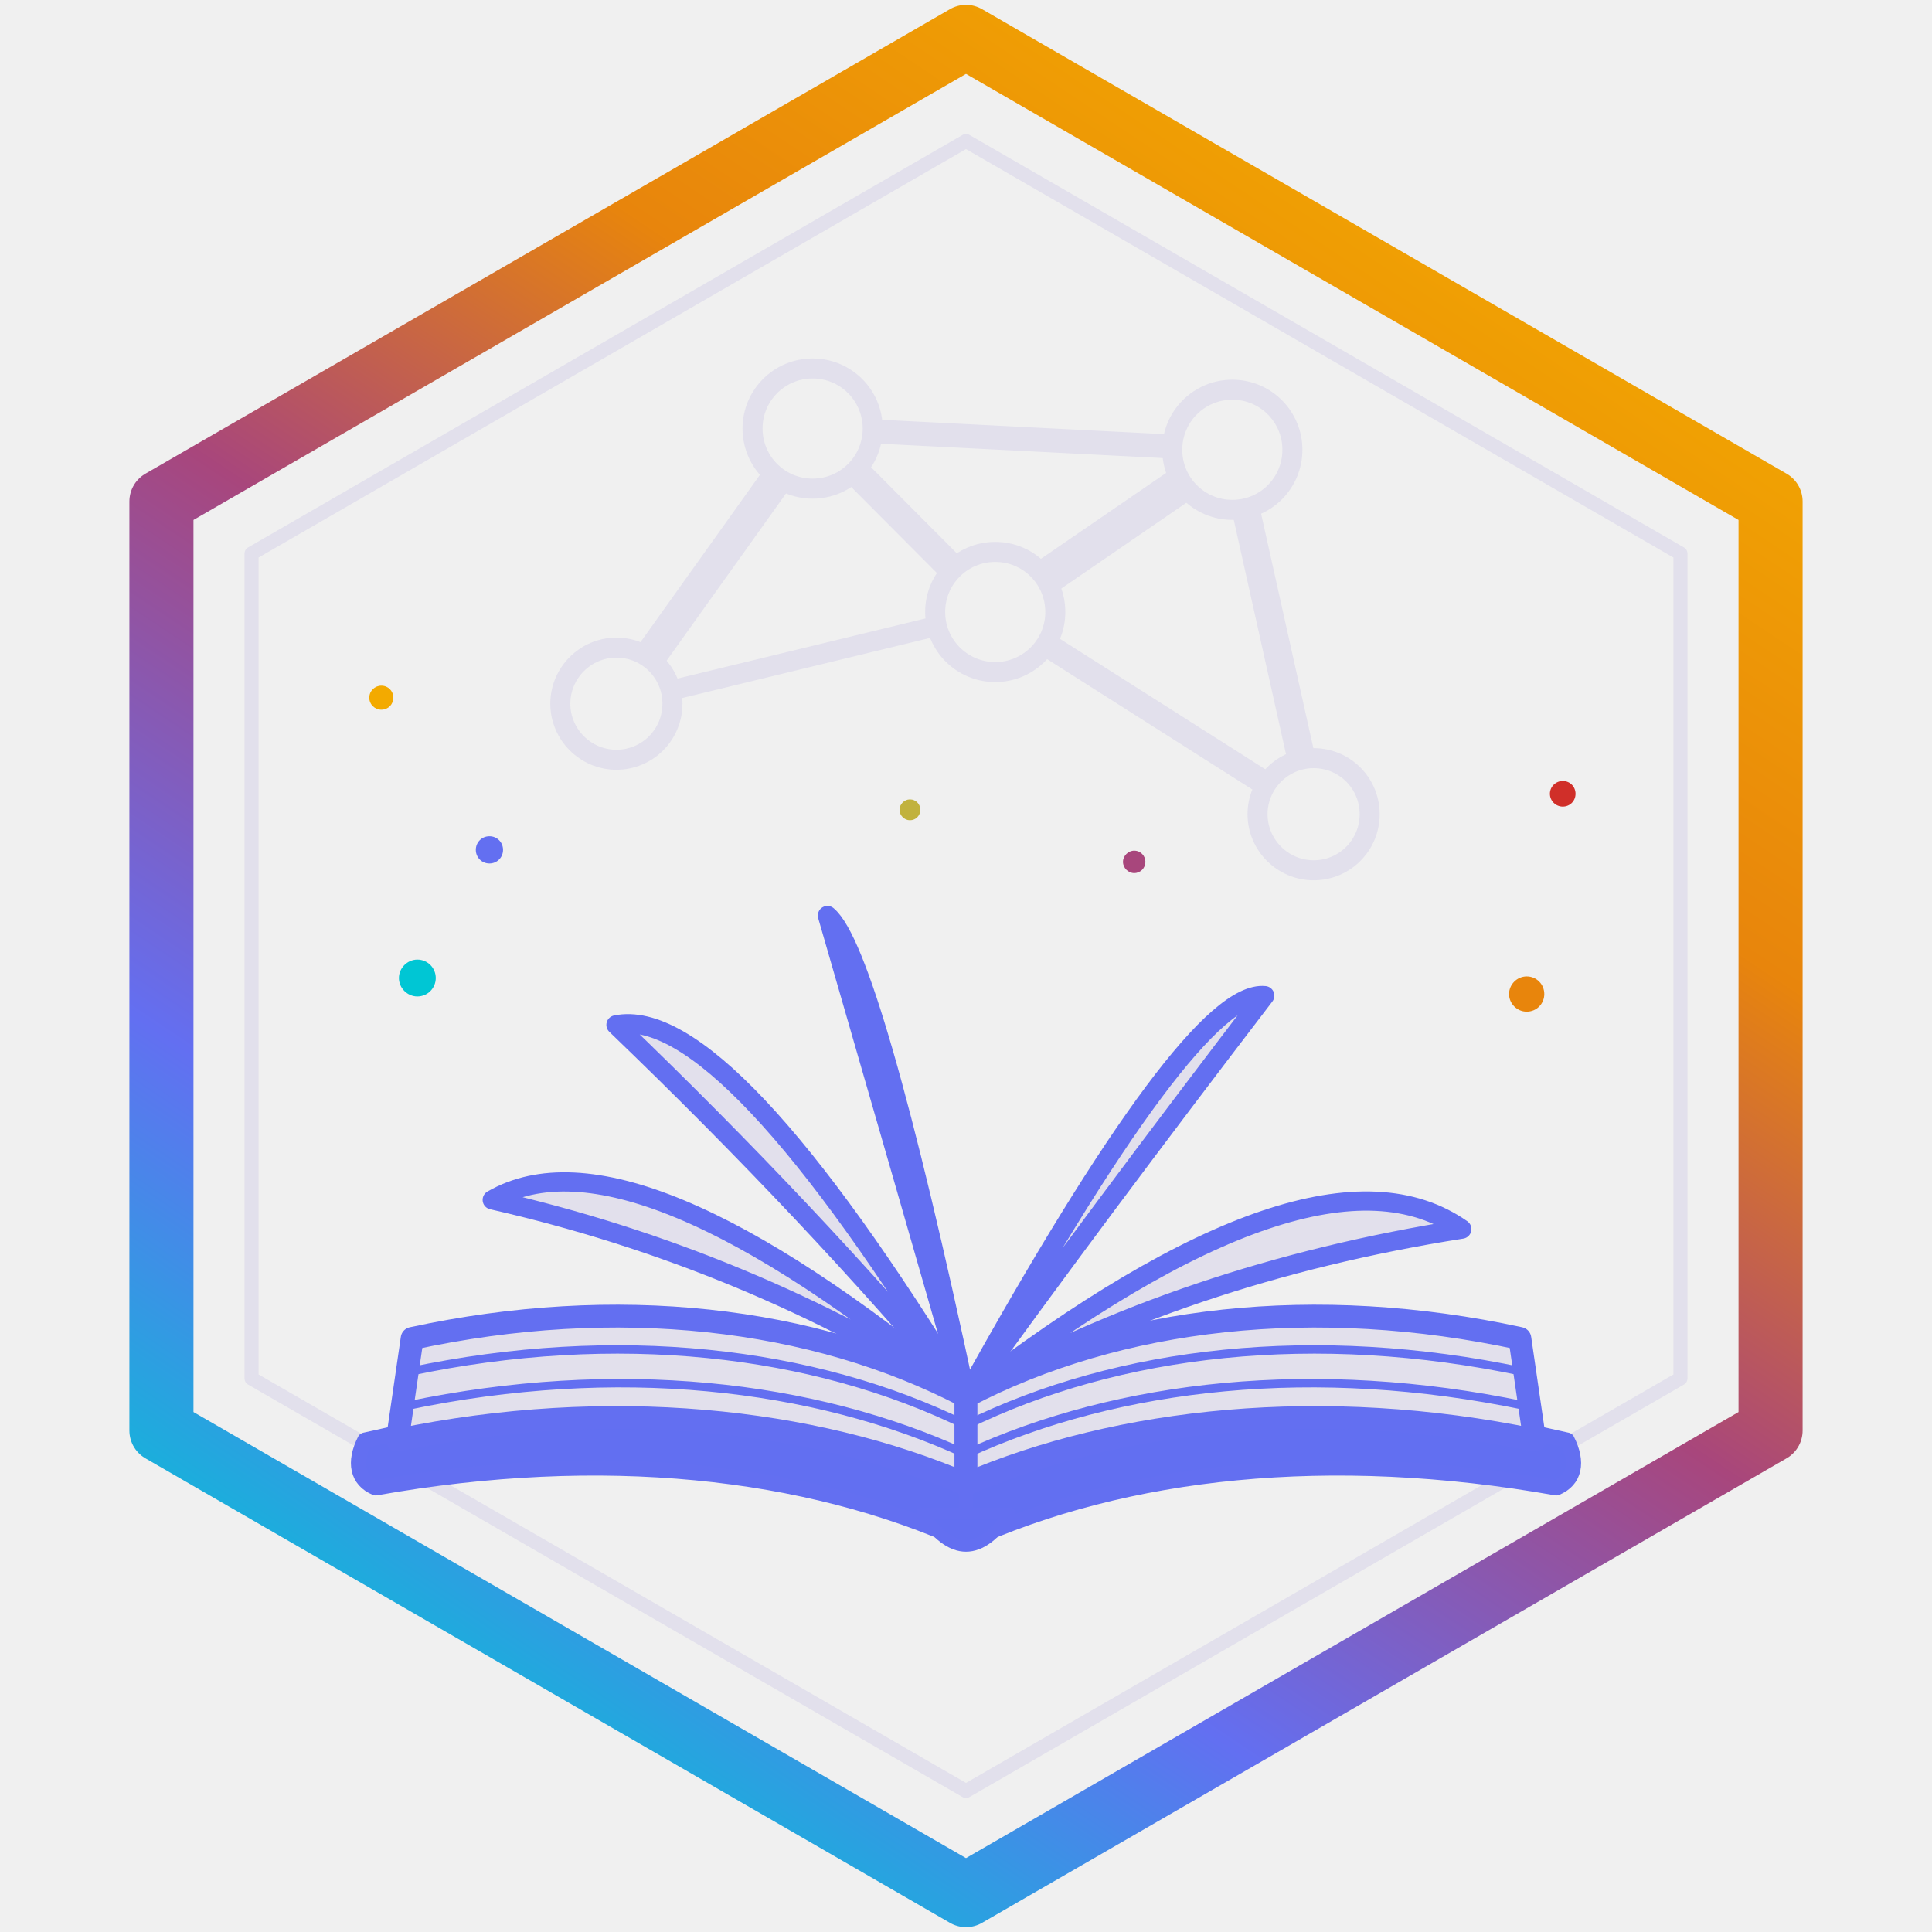
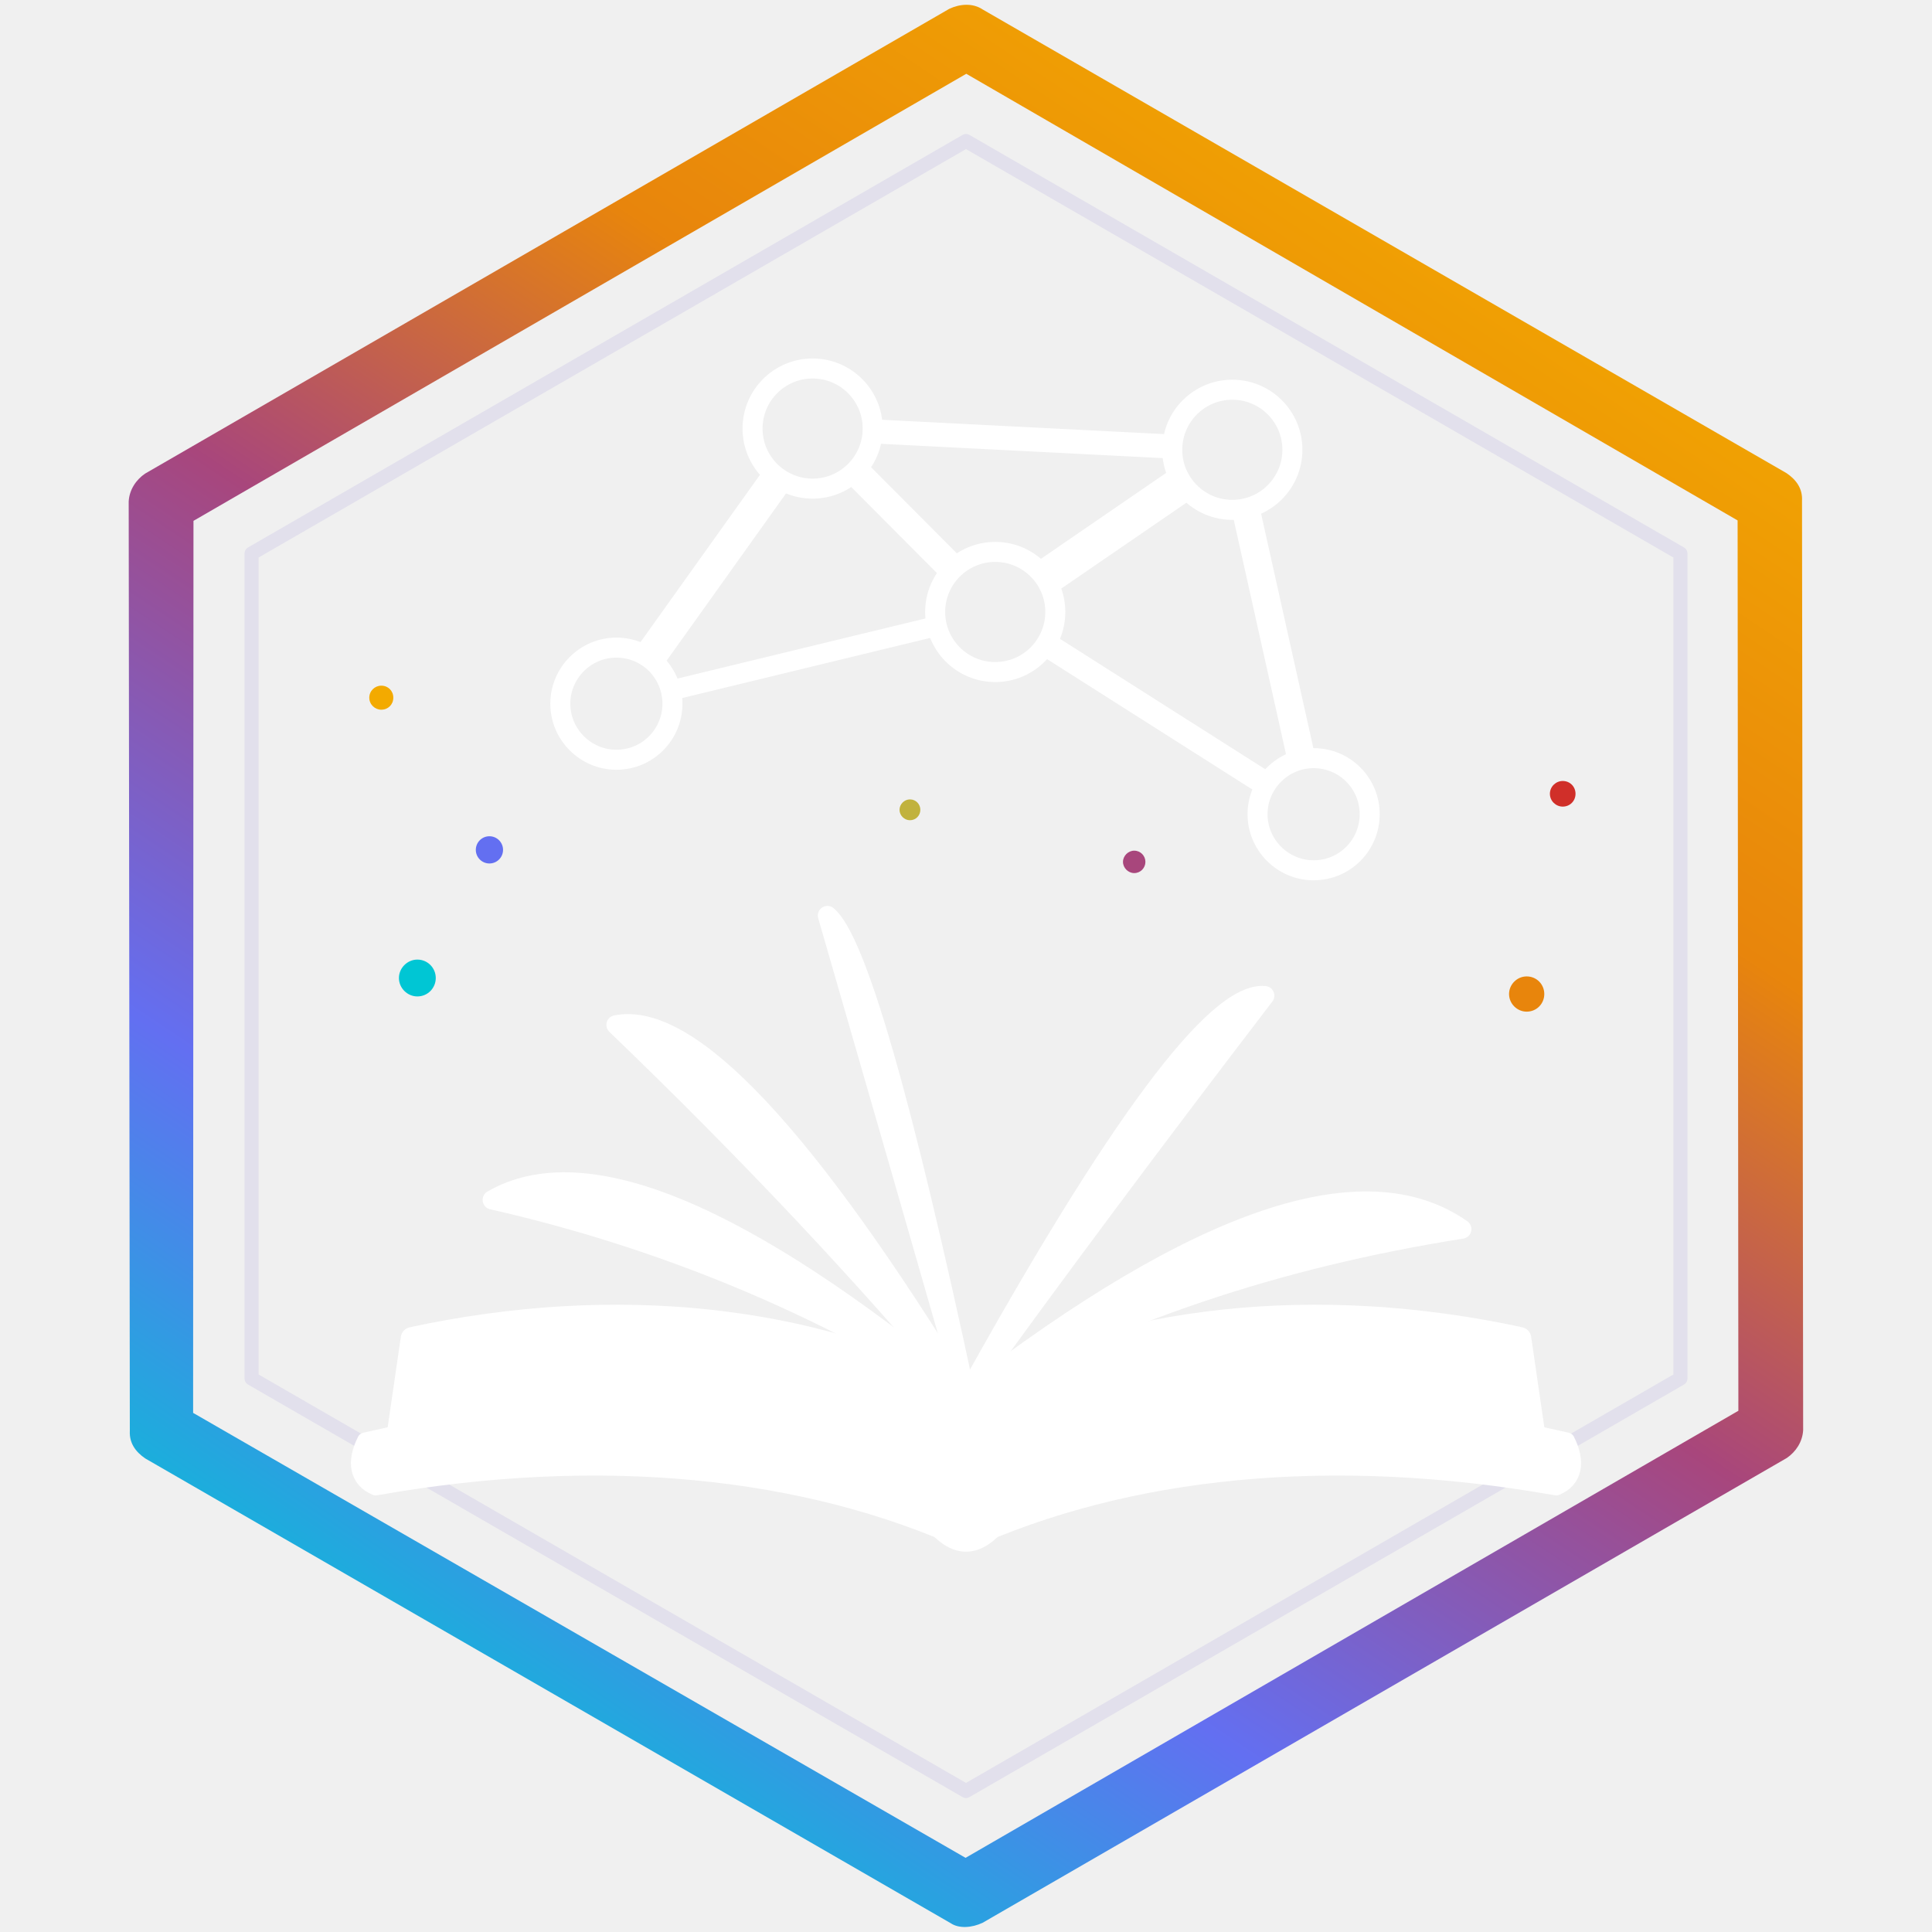
- <svg xmlns="http://www.w3.org/2000/svg" xmlns:ns1="https://www.affinity.studio/" width="100%" height="100%" viewBox="0 0 965 965" version="1.1" xml:space="preserve" style="fill-rule:evenodd;clip-rule:evenodd;stroke-linejoin:round;">
-   <g transform="matrix(1,0,0,1,-1015,0)">
-     <g id="Artboard1" transform="matrix(1.154676,0,0,1.005049,896.4912,-56.29167)">
+ <svg xmlns="http://www.w3.org/2000/svg" width="100%" height="100%" viewBox="0 0 965 965" version="1.1" xml:space="preserve" style="fill-rule:evenodd;clip-rule:evenodd;stroke-linejoin:round;stroke-miterlimit:10;">
+   <g transform="matrix(1,0,0,1,-2076.142,0)">
+     <g id="Artboard1" transform="matrix(1.154676,0,0,1.005049,1957.633,-56.29167)">
      <rect x="102.634" y="56.009" width="835.732" height="960.152" style="fill:none;" />
      <g id="Zeichen" transform="matrix(1.732362,0,0,1.990268,14.31258,0.290201)">
-         <g transform="matrix(1,0,0,1,-18.99699,-26.788)">
-           <g id="Zeichen1" ns1:id="Zeichen" transform="matrix(0.499921,0,0,0.499921,50.98313,27.99556)">
-             <g id="Sechseck">
-               <g id="Sechseck_aussen">
-                 <path d="M520.5,72.011L922.364,304.048L922.364,768.121L520.5,1000.158L118.636,768.121L118.636,304.048L520.5,72.011Z" style="fill:none;fill-rule:nonzero;stroke:url(#_Linear1);stroke-width:32.01px;" />
-               </g>
-               <g id="Sechseck_innen">
-                 <path d="M520.5,124.02L877.357,330.053L877.357,742.118L520.5,948.151L163.643,742.118L163.643,330.053L520.5,124.02Z" style="fill:none;fill-rule:nonzero;stroke:rgb(226,224,236);stroke-width:7px;" />
-               </g>
-             </g>
-             <g id="Buch">
-               <g id="Einband">
-                 <path d="M520.5,791.125C444.088,758.52 342.072,747.518 236.455,769.322L220.252,772.923C214.651,783.925 216.451,792.926 225.653,796.727C338.471,776.724 440.487,787.526 520.5,823.931L520.5,791.125Z" style="fill:rgb(98,111,241);fill-rule:nonzero;stroke:rgb(99,111,241);stroke-width:7.6px;" />
-                 <path d="M520.5,791.125C596.912,758.52 698.928,747.518 804.545,769.322L820.748,772.923C826.349,783.925 824.549,792.926 815.347,796.727C702.529,776.724 600.513,787.526 520.5,823.931L520.5,791.125Z" style="fill:rgb(98,111,241);fill-rule:nonzero;stroke:rgb(99,111,241);stroke-width:7.6px;" />
-                 <path d="M498.697,809.328C513.233,831.198 527.768,831.198 542.304,809.328L498.697,809.328Z" style="fill:rgb(98,111,241);fill-rule:nonzero;stroke:rgb(99,111,241);stroke-width:5.8px;" />
-               </g>
-               <g id="Seitenblock">
-                 <path d="M520.5,794.926C444.088,762.121 342.072,751.119 236.455,772.923L243.856,722.115C345.672,700.112 444.088,711.113 520.5,751.12L520.5,794.927L520.5,794.926Z" style="fill:rgb(226,224,236);fill-rule:nonzero;stroke:rgb(99,111,241);stroke-width:11.4px;" />
-                 <path d="M520.5,794.926C596.912,762.121 698.928,751.119 804.545,772.923L797.144,722.115C695.328,700.112 596.912,711.113 520.5,751.12L520.5,794.927L520.5,794.926Z" style="fill:rgb(226,224,236);fill-rule:nonzero;stroke:rgb(99,111,241);stroke-width:11.4px;" />
-                 <path d="M242.456,738.717C345.672,716.914 444.088,727.915 520.5,765.521" style="fill:none;fill-rule:nonzero;stroke:rgb(99,111,241);stroke-width:4.2px;" />
-                 <path d="M241.456,755.72C345.673,733.917 444.088,744.718 520.5,779.924" style="fill:none;fill-rule:nonzero;stroke:rgb(99,111,241);stroke-width:4.2px;" />
-                 <path d="M798.544,738.717C695.328,716.914 596.912,727.915 520.5,765.521" style="fill:none;fill-rule:nonzero;stroke:rgb(99,111,241);stroke-width:4.2px;" />
-                 <path d="M799.544,755.72C695.327,733.917 596.912,744.718 520.5,779.924" style="fill:none;fill-rule:nonzero;stroke:rgb(99,111,241);stroke-width:4.2px;" />
-               </g>
-               <g id="Blaetter">
-                 <path d="M520.5,751.119C408.882,658.971 330.003,626.233 283.863,652.903C368.81,672.239 447.689,704.978 520.5,751.119Z" style="fill:rgb(226,224,236);fill-rule:nonzero;stroke:rgb(99,111,241);stroke-width:9.6px;" />
-                 <path d="M520.5,751.119C440.354,620.032 382.078,558.155 345.672,565.49C411.282,628.567 469.558,690.443 520.5,751.119Z" style="fill:rgb(226,224,236);fill-rule:nonzero;stroke:rgb(99,111,241);stroke-width:9.6px;" />
-                 <path d="M520.5,751.119C488.895,603.096 465.825,523.016 451.289,510.881C477.96,603.162 501.03,683.242 520.5,751.119Z" style="fill:rgb(226,224,236);fill-rule:nonzero;stroke:rgb(99,111,241);stroke-width:9.6px;" />
-                 <path d="M520.5,751.119C595.712,615.231 645.453,548.487 669.724,550.887C613.982,623.699 564.241,690.442 520.5,751.119Z" style="fill:rgb(226,224,236);fill-rule:nonzero;stroke:rgb(99,111,241);stroke-width:9.6px;" />
-                 <path d="M520.5,751.119C637.052,661.371 719.598,633.5 768.139,667.506C675.858,682.042 593.311,709.913 520.5,751.119Z" style="fill:rgb(226,224,236);fill-rule:nonzero;stroke:rgb(99,111,241);stroke-width:9.6px;" />
-               </g>
-             </g>
-             <g id="Netz">
-               <g id="Kanten">
-                 <path d="M362.075,382.261L426.485,292.047" style="fill:none;fill-rule:nonzero;stroke:rgb(226,224,236);stroke-width:16px;stroke-linejoin:miter;" />
-                 <path d="M465.091,288.846L513.899,337.854" style="fill:none;fill-rule:nonzero;stroke:rgb(226,224,236);stroke-width:14px;stroke-linejoin:miter;" />
-                 <path d="M559.906,342.254L628.717,295.047" style="fill:none;fill-rule:nonzero;stroke:rgb(226,224,236);stroke-width:18px;stroke-linejoin:miter;" />
-                 <path d="M660.122,307.449L688.126,433.069" style="fill:none;fill-rule:nonzero;stroke:rgb(226,224,236);stroke-width:14px;stroke-linejoin:miter;" />
-                 <path d="M473.893,269.043L623.517,276.644" style="fill:none;fill-rule:nonzero;stroke:rgb(226,224,236);stroke-width:12px;stroke-linejoin:miter;" />
-                 <path d="M373.077,398.463L505.898,366.258" style="fill:none;fill-rule:nonzero;stroke:rgb(226,224,236);stroke-width:10px;stroke-linejoin:miter;" />
-                 <path d="M560.306,375.259L670.523,445.27" style="fill:none;fill-rule:nonzero;stroke:rgb(226,224,236);stroke-width:12px;stroke-linejoin:miter;" />
-               </g>
-               <g id="Knoten">
-                 <path d="M373.877,405.064C373.877,420.466 361.475,433.068 345.873,433.068C330.471,433.068 317.869,420.466 317.869,405.064C317.869,389.662 330.471,377.06 345.873,377.06C361.475,377.06 373.877,389.662 373.877,405.064Z" style="fill:none;fill-rule:nonzero;stroke:rgb(226,224,236);stroke-width:10px;stroke-linejoin:miter;" />
-                 <path d="M565.107,359.257C565.107,375.86 551.705,389.262 535.102,389.262C518.499,389.262 505.097,375.86 505.097,359.257C505.097,342.654 518.499,329.252 535.102,329.252C551.705,329.252 565.107,342.654 565.107,359.257Z" style="fill:none;fill-rule:nonzero;stroke:rgb(226,224,236);stroke-width:10px;stroke-linejoin:miter;" />
-                 <path d="M722.132,460.273C722.132,475.675 709.73,488.277 694.128,488.277C678.726,488.277 666.124,475.675 666.124,460.273C666.124,444.871 678.726,432.269 694.128,432.269C709.73,432.269 722.132,444.871 722.132,460.273Z" style="fill:none;fill-rule:nonzero;stroke:rgb(226,224,236);stroke-width:10px;stroke-linejoin:miter;" />
-                 <path d="M473.893,267.642C473.893,284.245 460.491,297.647 443.888,297.647C427.285,297.647 413.883,284.245 413.883,267.642C413.883,251.039 427.285,237.637 443.888,237.637C460.491,237.637 473.893,251.039 473.893,267.642Z" style="fill:none;fill-rule:nonzero;stroke:rgb(226,224,236);stroke-width:10px;stroke-linejoin:miter;" />
-                 <path d="M683.526,278.244C683.526,294.847 670.124,308.249 653.521,308.249C636.918,308.249 623.516,294.847 623.516,278.244C623.516,261.641 636.918,248.239 653.521,248.239C670.124,248.239 683.526,261.641 683.526,278.244Z" style="fill:none;fill-rule:nonzero;stroke:rgb(226,224,236);stroke-width:10px;stroke-linejoin:miter;" />
-               </g>
-             </g>
-             <g id="Punkte">
-               <path d="M255.658,542.086C255.658,547.087 251.657,551.287 246.457,551.287C241.456,551.287 237.256,547.086 237.256,542.086C237.256,537.085 241.457,532.885 246.457,532.885C251.658,532.885 255.658,537.086 255.658,542.086Z" style="fill:rgb(0,198,212);fill-rule:nonzero;" />
-               <path d="M289.263,478.076C289.263,481.877 286.263,484.877 282.462,484.877C278.661,484.877 275.661,481.877 275.661,478.076C275.661,474.275 278.661,471.275 282.462,471.275C286.263,471.275 289.263,474.275 289.263,478.076Z" style="fill:rgb(99,111,241);fill-rule:nonzero;" />
-               <path d="M234.455,402.064C234.455,405.465 231.855,408.065 228.454,408.065C225.253,408.065 222.453,405.465 222.453,402.064C222.453,398.663 225.253,396.063 228.454,396.063C231.855,396.063 234.455,398.663 234.455,402.064Z" style="fill:rgb(243,170,0);fill-rule:nonzero;" />
-               <path d="M809.346,550.087C809.346,554.888 805.545,558.888 800.545,558.888C795.744,558.888 791.744,554.887 791.744,550.087C791.744,545.286 795.745,541.286 800.545,541.286C805.546,541.286 809.346,545.287 809.346,550.087Z" style="fill:rgb(232,133,12);fill-rule:nonzero;" />
-               <path d="M824.948,450.071C824.948,453.672 822.148,456.472 818.547,456.472C815.146,456.472 812.146,453.672 812.146,450.071C812.146,446.47 815.146,443.67 818.547,443.67C822.148,443.67 824.948,446.47 824.948,450.071Z" style="fill:rgb(208,47,41);fill-rule:nonzero;" />
-               <path d="M610.114,484.077C610.114,487.077 607.714,489.678 604.513,489.678C601.513,489.678 598.912,487.078 598.912,484.077C598.912,481.077 601.512,478.476 604.513,478.476C607.714,478.476 610.114,481.076 610.114,484.077Z" style="fill:rgb(168,70,124);fill-rule:nonzero;" />
-               <path d="M497.696,458.073C497.696,460.873 495.496,463.274 492.495,463.274C489.695,463.274 487.294,460.874 487.294,458.073C487.294,455.273 489.694,452.872 492.495,452.872C495.495,452.872 497.696,455.272 497.696,458.073Z" style="fill:rgb(193,178,61);fill-rule:nonzero;" />
-             </g>
+         <g transform="matrix(1,0,0,1,0,-3.338386)">
+           <g transform="matrix(-281.2999,417.5998,417.5998,281.2999,432.8258,63.69941)">
+             <path d="M0.102,-0.258L0.07,0.201C0.07,0.207 0.072,0.212 0.077,0.215L0.459,0.473C0.464,0.476 0.47,0.476 0.475,0.474L0.889,0.272C0.894,0.269 0.898,0.264 0.898,0.259L0.93,-0.201C0.93,-0.207 0.928,-0.212 0.923,-0.215L0.541,-0.473C0.536,-0.476 0.53,-0.476 0.525,-0.474L0.111,-0.272C0.106,-0.269 0.102,-0.264 0.102,-0.258ZM0.133,-0.247L0.531,-0.441L0.898,-0.194L0.867,0.247L0.469,0.441L0.103,0.194L0.133,-0.247Z" style="fill:url(#_Linear1);" />
+           </g>
+           <g transform="matrix(0.499921,0,0,0.499921,83.29351,32.54551)">
+             <path d="M417.869,68.012L774.726,274.045L774.726,686.11L417.869,892.143L61.012,686.11L61.012,274.045L417.869,68.012Z" style="fill:none;fill-rule:nonzero;stroke:rgb(226,224,236);stroke-width:7px;" />
+           </g>
+           <g transform="matrix(0.499921,0,0,0.499921,83.29351,282.1449)">
+             <path d="M417.869,235.839C341.457,203.234 239.441,192.232 133.824,214.036L117.621,217.637C112.02,228.639 113.82,237.64 123.022,241.441C235.84,221.438 337.856,232.24 417.869,268.645L417.869,235.839Z" style="fill:white;fill-rule:nonzero;stroke:white;stroke-width:7.6px;" />
+           </g>
+           <g transform="matrix(0.499921,0,0,0.499921,83.29351,282.1449)">
+             <path d="M417.869,235.839C494.281,203.234 596.297,192.232 701.914,214.036L718.117,217.637C723.718,228.639 721.918,237.64 712.716,241.441C599.898,221.438 497.882,232.24 417.869,268.645L417.869,235.839Z" style="fill:white;fill-rule:nonzero;stroke:white;stroke-width:7.6px;" />
+           </g>
+           <g transform="matrix(0.499921,0,0,0.499921,83.29351,316.678)">
+             <path d="M396.066,184.965C410.602,206.835 425.137,206.835 439.673,184.965L396.066,184.965Z" style="fill:white;fill-rule:nonzero;stroke:white;stroke-width:5.8px;" />
+           </g>
+           <g transform="matrix(0.499921,0,0,0.499921,83.29351,243.946)">
+             <path d="M417.869,316.05C341.457,283.245 239.441,272.243 133.824,294.047L141.225,243.239C243.041,221.236 341.457,232.237 417.869,272.244L417.869,316.051L417.869,316.05Z" style="fill:white;fill-rule:nonzero;stroke:white;stroke-width:11.4px;" />
+           </g>
+           <g transform="matrix(0.499921,0,0,0.499921,83.29351,243.946)">
+             <path d="M417.869,316.05C494.281,283.245 596.297,272.243 701.914,294.047L694.513,243.239C592.697,221.236 494.281,232.237 417.869,272.244L417.869,316.051L417.869,316.05Z" style="fill:white;fill-rule:nonzero;stroke:white;stroke-width:11.4px;" />
+           </g>
+           <g transform="matrix(0.497614,0.047971,0.047971,-0.497614,70.74738,498.5361)">
+             <path d="M140.227,264.094C240.874,295.701 339.892,294.194 419.56,264.094" style="fill:white;fill-rule:nonzero;stroke:white;stroke-width:4.2px;" />
+           </g>
+           <g transform="matrix(0.498051,0.0432,0.0432,-0.498051,72.61465,500.0374)">
+             <path d="M139.243,248.382C241.186,279.109 340.166,276.853 419.335,248.382" style="fill:white;fill-rule:nonzero;stroke:white;stroke-width:4.2px;" />
+           </g>
+           <g transform="matrix(-0.497614,0.047971,0.047971,0.497614,625.6222,211.5647)">
+             <path d="M418.271,285.797C518.918,254.19 617.936,255.697 697.604,285.797" style="fill:white;fill-rule:nonzero;stroke:white;stroke-width:4.2px;" />
+           </g>
+           <g transform="matrix(-0.498051,0.0432,0.0432,0.498051,628.3544,229.7508)">
+             <path d="M418.287,270.103C520.23,239.376 619.21,241.632 698.379,270.103" style="fill:white;fill-rule:nonzero;stroke:white;stroke-width:4.2px;" />
+           </g>
+           <g transform="matrix(0.499921,0,0,0.499921,83.29351,185.1118)">
+             <path d="M417.869,389.93C306.251,297.782 227.372,265.044 181.232,291.714C266.179,311.05 345.058,343.789 417.869,389.93Z" style="fill:white;fill-rule:nonzero;stroke:white;stroke-width:9.6px;" />
+           </g>
+           <g transform="matrix(0.499921,0,0,0.499921,83.29351,151.0782)">
+             <path d="M417.869,458.008C337.723,326.921 279.447,265.044 243.041,272.379C308.651,335.456 366.927,397.332 417.869,458.008Z" style="fill:white;fill-rule:nonzero;stroke:white;stroke-width:9.6px;" />
+           </g>
+           <g transform="matrix(0.499921,0,0,0.499921,83.29351,127.445)">
+             <path d="M417.869,505.282C386.264,357.259 363.194,277.179 348.658,265.044C375.329,357.325 398.399,437.405 417.869,505.282Z" style="fill:white;fill-rule:nonzero;stroke:white;stroke-width:9.6px;" />
+           </g>
+           <g transform="matrix(0.499921,0,0,0.499921,83.29351,146.245)">
+             <path d="M417.869,467.676C493.081,331.788 542.822,265.044 567.093,267.444C511.351,340.256 461.61,406.999 417.869,467.676Z" style="fill:white;fill-rule:nonzero;stroke:white;stroke-width:9.6px;" />
+           </g>
+           <g transform="matrix(0.499921,0,0,0.499921,83.29351,188.7447)">
+             <path d="M417.869,382.663C534.421,292.915 616.967,265.044 665.508,299.05C573.227,313.586 490.68,341.457 417.869,382.663Z" style="fill:white;fill-rule:nonzero;stroke:white;stroke-width:9.6px;" />
+           </g>
+           <g transform="matrix(0.290488,-0.406863,-0.406863,-0.290488,420.6382,489.0012)">
+             <path d="M236.225,679.009L347.073,679.009" style="fill:none;fill-rule:nonzero;stroke:white;stroke-width:16px;stroke-linejoin:miter;stroke-miterlimit:4;" />
+           </g>
+           <g transform="matrix(0.352774,0.354219,0.354219,-0.352774,-108.7306,272.0954)">
+             <path d="M352.281,702.813L421.447,702.813" style="fill:none;fill-rule:nonzero;stroke:white;stroke-width:14px;stroke-linejoin:miter;stroke-miterlimit:4;" />
+           </g>
+           <g transform="matrix(0.412237,-0.28281,-0.28281,-0.412237,323.6698,590.4385)">
+             <path d="M449.957,697.512L533.404,697.512" style="fill:none;fill-rule:nonzero;stroke:white;stroke-width:18px;stroke-linejoin:miter;stroke-miterlimit:4;" />
+           </g>
+           <g transform="matrix(0.108775,0.487943,0.487943,-0.108775,-8.334192,-18.95162)">
+             <path d="M507.141,645.904L635.845,645.904" style="fill:none;fill-rule:nonzero;stroke:white;stroke-width:14px;stroke-linejoin:miter;stroke-miterlimit:4;" />
+           </g>
+           <g transform="matrix(0.499277,0.025364,0.025364,-0.499277,64.72744,500.7543)">
+             <path d="M371.166,743.32L520.982,743.32" style="fill:none;fill-rule:nonzero;stroke:white;stroke-width:12px;stroke-linejoin:miter;stroke-miterlimit:4;" />
+           </g>
+           <g transform="matrix(0.485843,-0.117802,-0.117802,-0.485843,162.6989,543.3068)">
+             <path d="M268.522,633.803L405.191,633.803" style="fill:none;fill-rule:nonzero;stroke:white;stroke-width:10px;stroke-linejoin:miter;stroke-miterlimit:4;" />
+           </g>
+           <g transform="matrix(0.421984,0.268049,0.268049,-0.421984,-39.15223,327.8743)">
+             <path d="M447.497,605.899L578.07,605.899" style="fill:none;fill-rule:nonzero;stroke:white;stroke-width:12px;stroke-linejoin:miter;stroke-miterlimit:4;" />
+           </g>
+           <g transform="matrix(0,-0.499921,-0.499921,0,510.3963,328.6476)">
+             <path d="M243.242,583.095C227.84,583.095 215.238,595.497 215.238,611.099C215.238,626.501 227.84,639.103 243.242,639.103C258.644,639.103 271.246,626.501 271.246,611.099C271.246,595.497 258.644,583.095 243.242,583.095Z" style="fill:none;fill-rule:nonzero;stroke:white;stroke-width:10px;stroke-linejoin:miter;stroke-miterlimit:4;" />
+           </g>
+           <g transform="matrix(0,-0.499921,-0.499921,0,627.8957,400.3472)">
+             <circle cx="432.471" cy="656.906" r="30.005" style="fill:none;stroke:white;stroke-width:10px;stroke-linejoin:miter;stroke-miterlimit:4;" />
+           </g>
+           <g transform="matrix(0,-0.499921,-0.499921,0,656.8961,530.3476)">
+             <path d="M591.497,527.886C576.095,527.886 563.493,540.288 563.493,555.89C563.493,571.292 576.095,583.894 591.497,583.894C606.899,583.894 619.501,571.292 619.501,555.89C619.501,540.288 606.899,527.886 591.497,527.886Z" style="fill:none;fill-rule:nonzero;stroke:white;stroke-width:10px;stroke-linejoin:miter;stroke-miterlimit:4;" />
+           </g>
+           <g transform="matrix(0,-0.499921,-0.499921,0,628.0962,308.9472)">
+             <circle cx="341.257" cy="748.521" r="30.005" style="fill:none;stroke:white;stroke-width:10px;stroke-linejoin:miter;stroke-miterlimit:4;" />
+           </g>
+           <g transform="matrix(0,-0.499921,-0.499921,0,727.5959,419.0472)">
+             <circle cx="550.89" cy="737.919" r="30.005" style="fill:none;stroke:white;stroke-width:10px;stroke-linejoin:miter;stroke-miterlimit:4;" />
+           </g>
+           <g transform="matrix(0,-0.499921,-0.499921,0,392.196,347.4476)">
+             <path d="M143.826,464.876C138.825,464.876 134.625,468.877 134.625,474.077C134.625,479.078 138.826,483.278 143.826,483.278C148.827,483.278 153.027,479.077 153.027,474.077C153.027,468.876 148.826,464.876 143.826,464.876Z" style="fill:rgb(0,198,212);fill-rule:nonzero;" />
+           </g>
+           <g transform="matrix(0,-0.499921,-0.499921,0,442.1956,333.4473)">
+             <circle cx="179.831" cy="538.087" r="6.801" style="fill:rgb(99,111,241);" />
+           </g>
+           <g transform="matrix(0,-0.499921,-0.499921,0,453.1959,268.4476)">
+             <path d="M125.823,608.098C122.422,608.098 119.822,610.698 119.822,614.099C119.822,617.3 122.422,620.1 125.823,620.1C129.224,620.1 131.824,617.3 131.824,614.099C131.824,610.698 129.224,608.098 125.823,608.098Z" style="fill:rgb(243,170,0);fill-rule:nonzero;" />
+           </g>
+           <g transform="matrix(0,-0.499921,-0.499921,0,665.1963,628.4476)">
+             <path d="M697.914,457.275C693.113,457.275 689.113,461.076 689.113,466.076C689.113,470.877 693.114,474.877 697.914,474.877C702.715,474.877 706.715,470.876 706.715,466.076C706.715,461.075 702.714,457.275 697.914,457.275Z" style="fill:rgb(232,133,12);fill-rule:nonzero;" />
+           </g>
+           <g transform="matrix(0,-0.499921,-0.499921,0,724.1959,587.4471)">
+             <path d="M715.916,559.691C712.315,559.691 709.515,562.491 709.515,566.092C709.515,569.493 712.315,572.493 715.916,572.493C719.517,572.493 722.317,569.493 722.317,566.092C722.317,562.491 719.517,559.691 715.916,559.691Z" style="fill:rgb(208,47,41);fill-rule:nonzero;" />
+           </g>
+           <g transform="matrix(0,-0.499921,-0.499921,0,600.1956,497.4473)">
+             <path d="M501.882,526.485C498.882,526.485 496.281,528.885 496.281,532.086C496.281,535.086 498.881,537.687 501.882,537.687C504.882,537.687 507.483,535.087 507.483,532.086C507.483,528.885 504.883,526.485 501.882,526.485Z" style="fill:rgb(168,70,124);fill-rule:nonzero;" />
+           </g>
+           <g transform="matrix(0,-0.499921,-0.499921,0,557.1954,428.4473)">
+             <path d="M389.864,552.889C387.064,552.889 384.663,555.089 384.663,558.09C384.663,560.89 387.063,563.291 389.864,563.291C392.664,563.291 395.065,560.891 395.065,558.09C395.065,555.09 392.665,552.889 389.864,552.889Z" style="fill:rgb(193,178,61);fill-rule:nonzero;" />
          </g>
        </g>
      </g>
    </g>
  </g>
  <defs>
-     <linearGradient id="_Linear1" x1="0" y1="0" x2="1" y2="0" gradientUnits="userSpaceOnUse" gradientTransform="matrix(-562.6891,835.3323,-835.3323,-562.6891,801.9446,118.4188)">
+     <linearGradient id="_Linear1" x1="0" y1="0" x2="1" y2="0" gradientUnits="userSpaceOnUse" gradientTransform="matrix(1,0,0,-1,0,0.000166)">
      <stop offset="0" style="stop-color:rgb(243,170,0);stop-opacity:1" />
      <stop offset="0.28" style="stop-color:rgb(232,133,12);stop-opacity:1" />
      <stop offset="0.5" style="stop-color:rgb(168,70,124);stop-opacity:1" />
      <stop offset="0.75" style="stop-color:rgb(99,111,241);stop-opacity:1" />
      <stop offset="1" style="stop-color:rgb(0,198,212);stop-opacity:1" />
    </linearGradient>
  </defs>
</svg>
